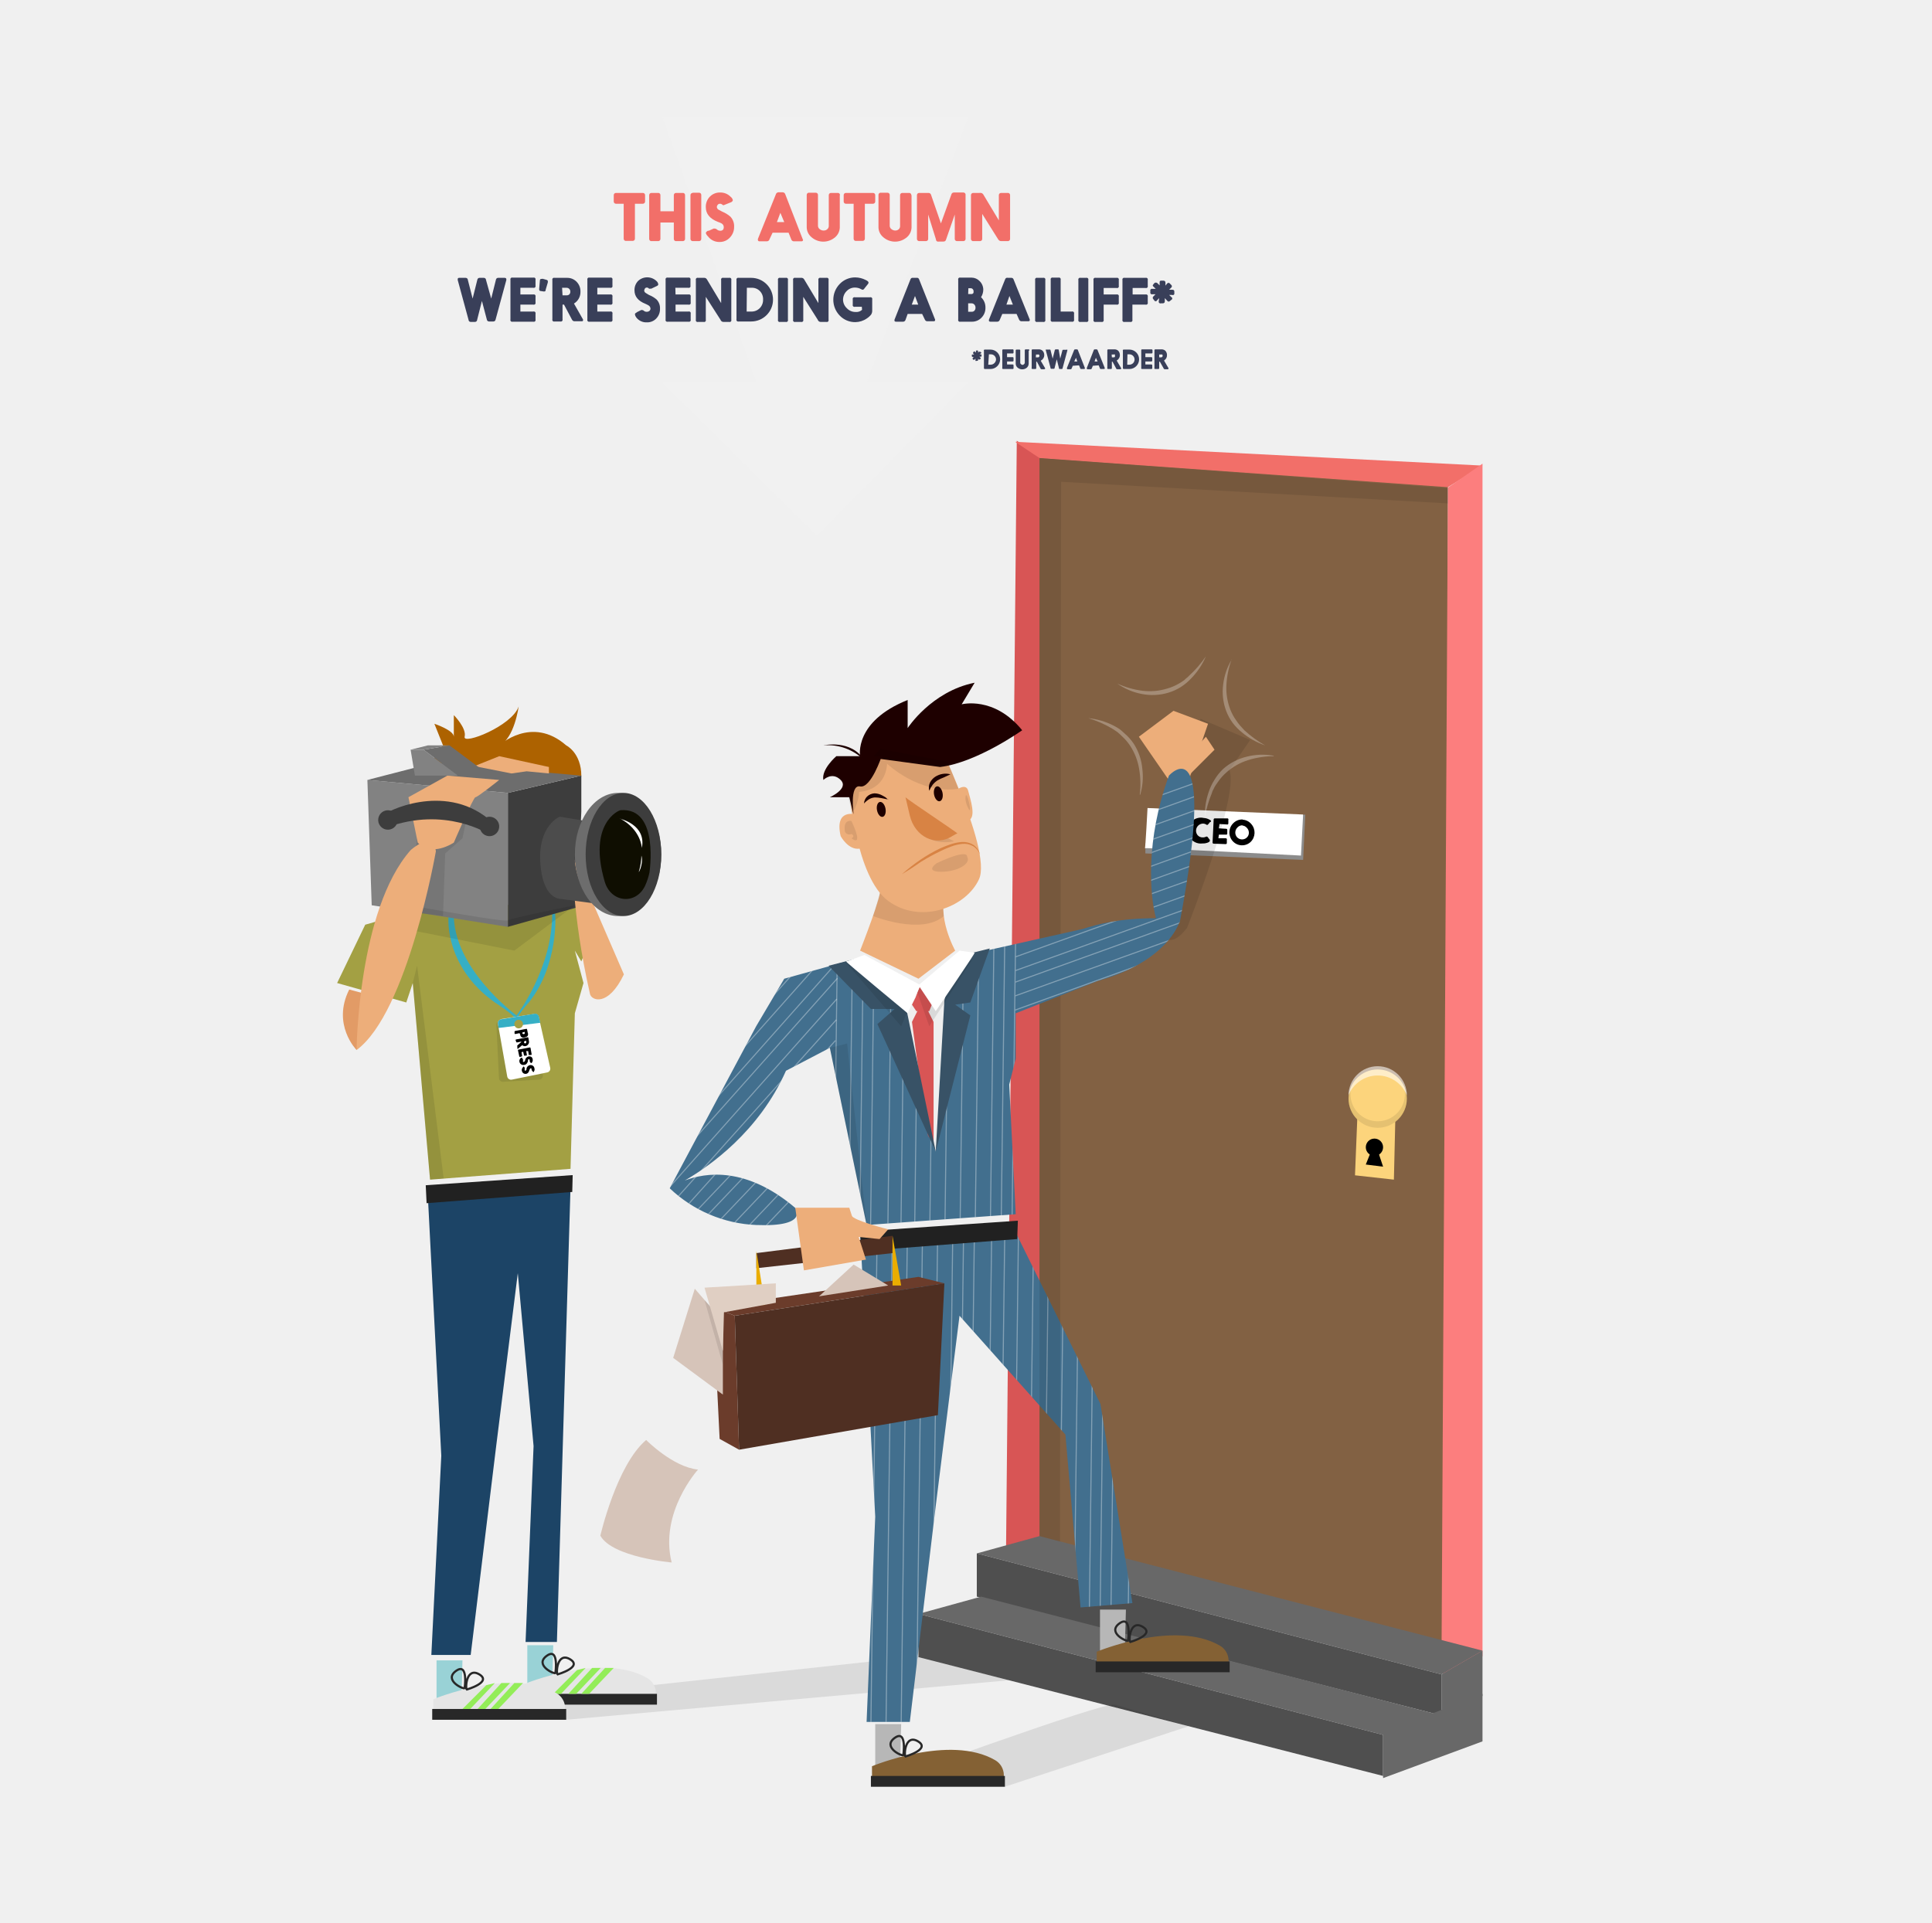
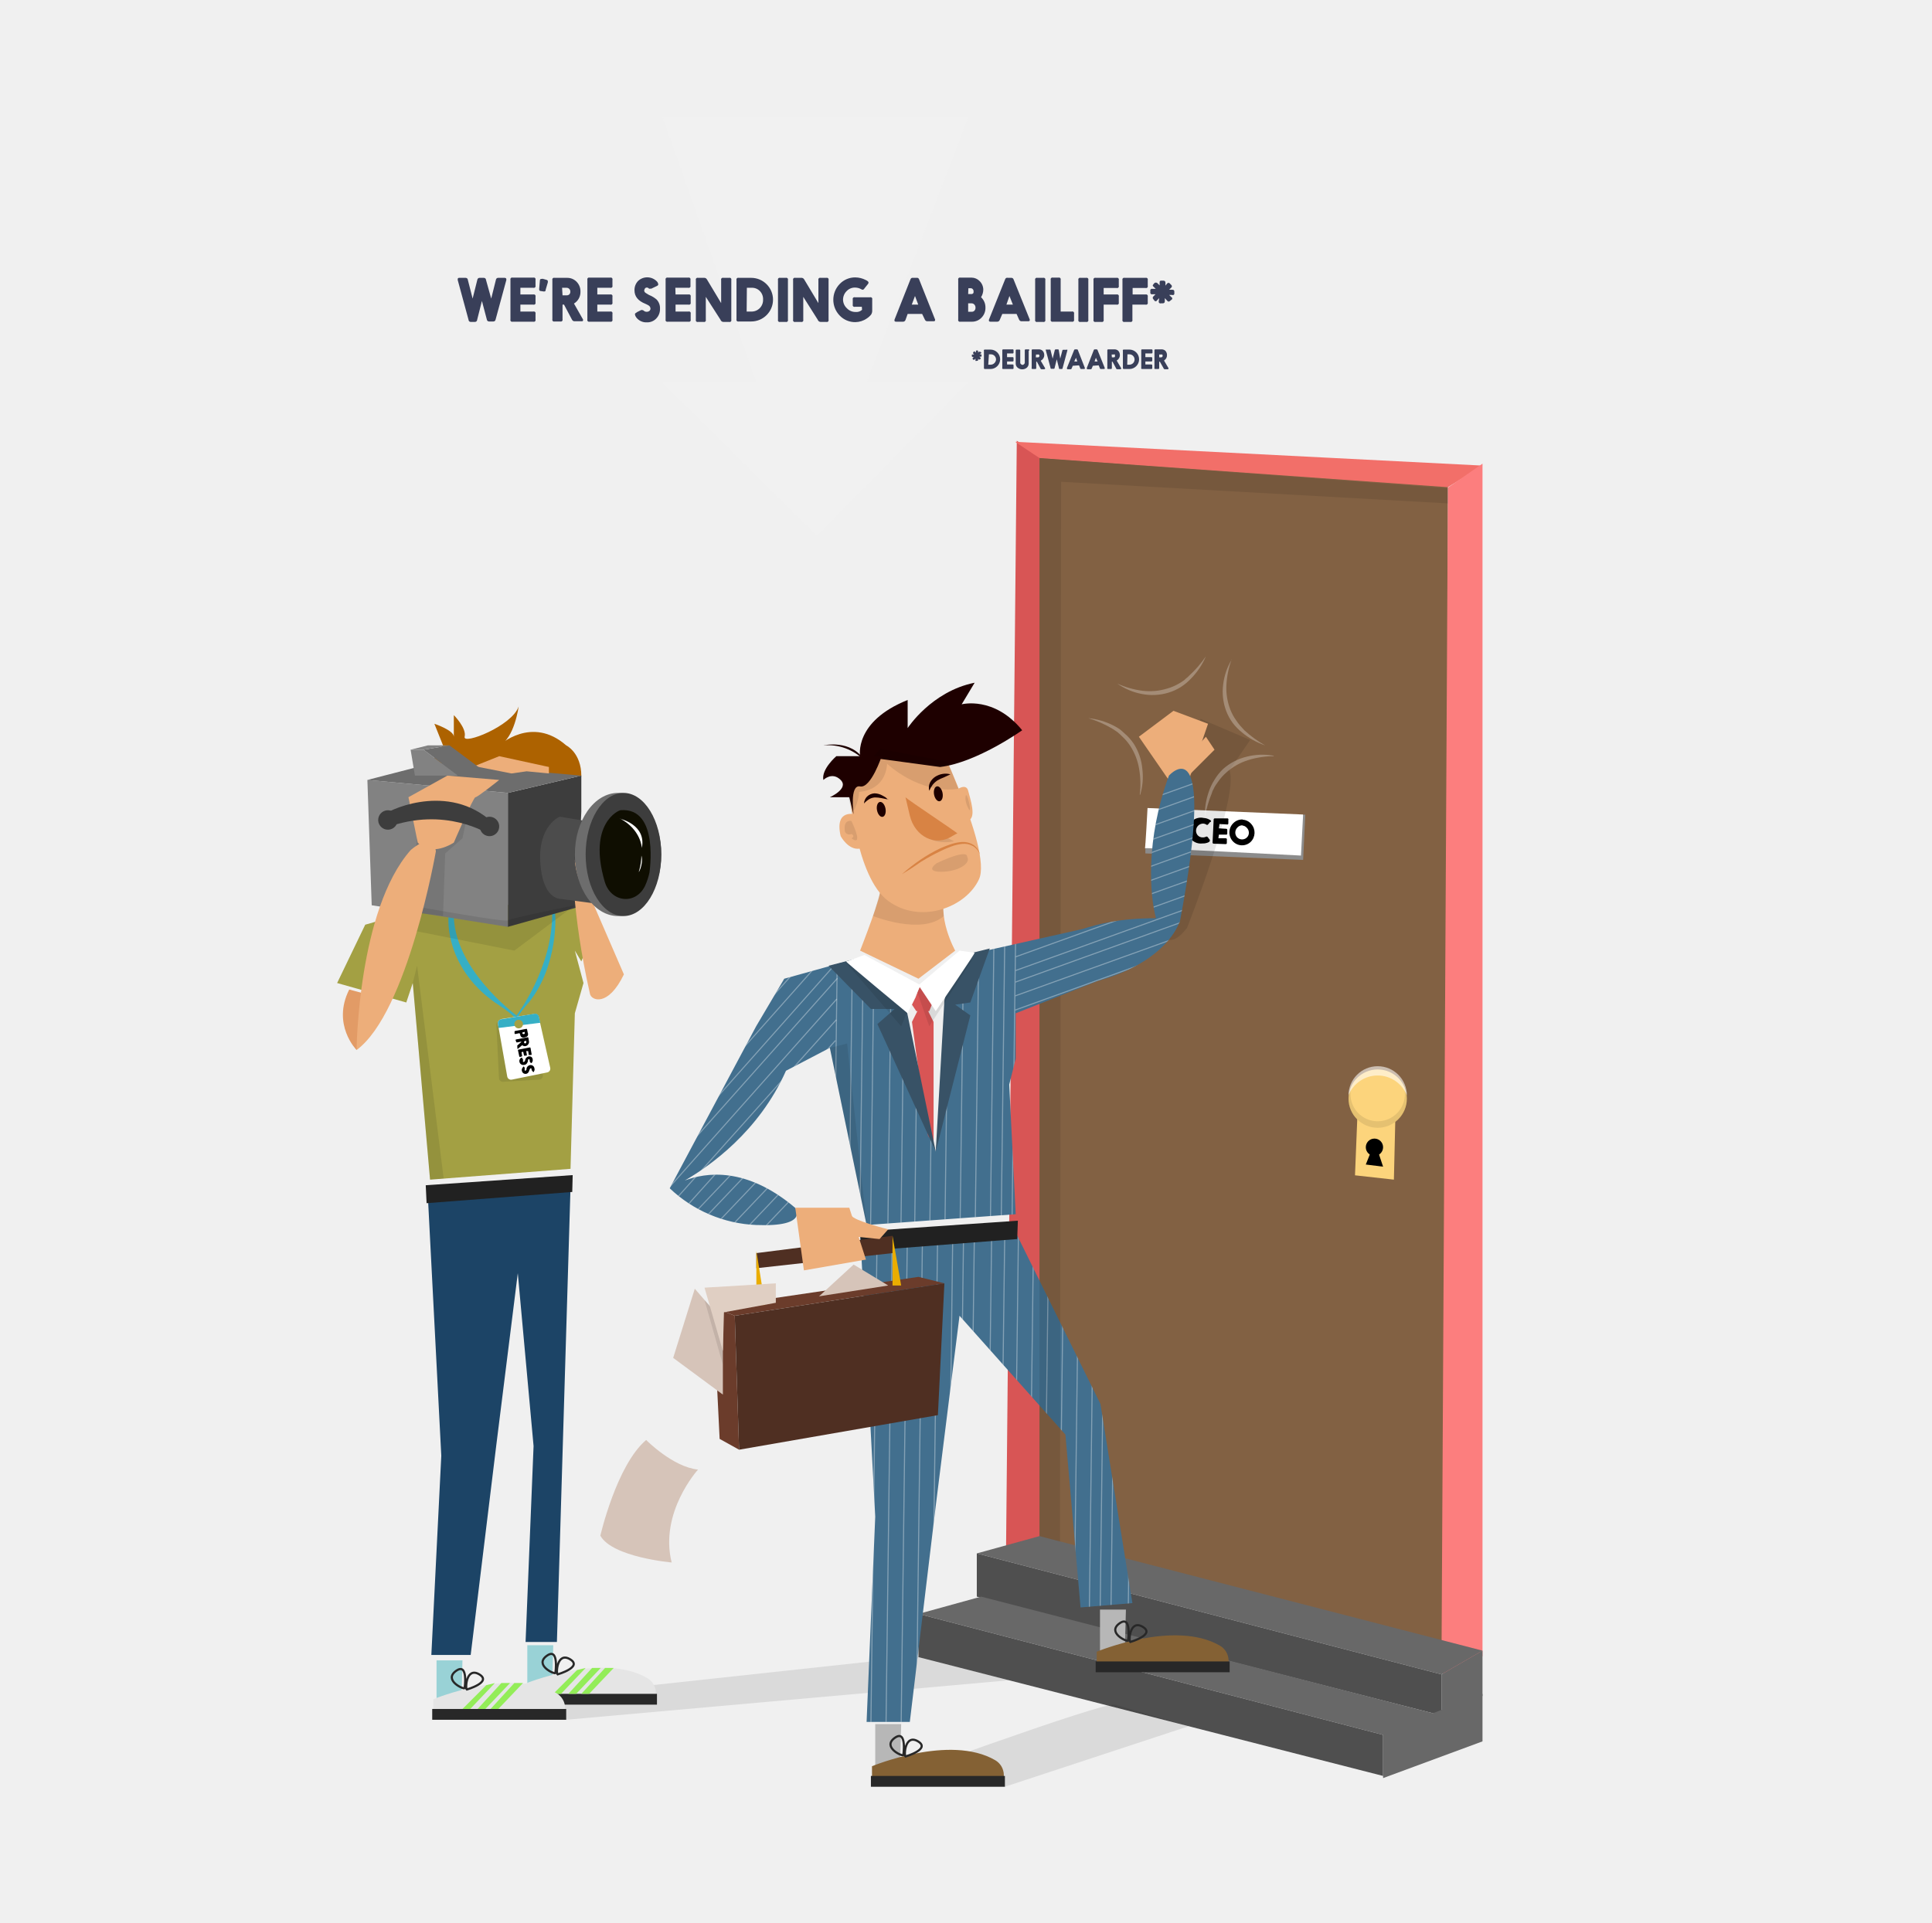
<svg xmlns="http://www.w3.org/2000/svg" id="Layer_1" data-name="Layer 1" viewBox="0 0 894 890">
  <defs>
    <style>.cls-1{fill:#426f8e;}.cls-14,.cls-2{fill:none;}.cls-2{clip-rule:evenodd;}.cls-3{fill:#edae7a;}.cls-28,.cls-4{fill:#000102;}.cls-4{opacity:0.09;}.cls-5{fill:#d85555;}.cls-6{fill:#826143;}.cls-7{fill:#f26f69;}.cls-8{fill:#fc7e7e;}.cls-9{fill:#686868;}.cls-10{fill:#4f4f4f;}.cls-11{fill:#99d2d6;}.cls-12{fill:#e5e5e5;}.cls-13{fill:#282828;}.cls-14{stroke:#282828;}.cls-14,.cls-22{stroke-miterlimit:10;}.cls-15{fill:#93ed58;}.cls-16{fill:#1e0000;}.cls-17{fill:#b7b7b7;}.cls-18{fill:#846134;}.cls-19{fill:#d88344;}.cls-20{clip-path:url(#clip-path);}.cls-21{opacity:0.35;}.cls-22{fill:#3b5972;stroke:#fff;stroke-width:0.5px;}.cls-23{fill:#212121;}.cls-24{opacity:0.27;}.cls-25,.cls-47{fill:#fff;}.cls-26{fill:#8c8c8c;}.cls-27{fill:#4f2f22;}.cls-28{opacity:0.1;}.cls-29{clip-path:url(#clip-path-2);}.cls-30{fill:#6b3c2b;}.cls-31{fill:#ad6200;}.cls-32{fill:#a3a043;}.cls-33{fill:#36afc5;}.cls-34{fill:#eaad00;}.cls-35{fill:#3d3d3d;}.cls-36{fill:#828282;}.cls-37{fill:#efefef;}.cls-38{fill:#385266;}.cls-39{fill:#6d6d6d;}.cls-40{fill:#4c4c4c;}.cls-41{fill:#e29b66;}.cls-42{fill:#d6c4b9;}.cls-43{fill:#e0cfc3;}.cls-44{fill:#1c4466;}.cls-45{fill:#0f0e01;}.cls-46{fill:#fcd47c;}.cls-47{opacity:0.58;}.cls-48{clip-path:url(#clip-path-3);}.cls-49{fill:#f1f1f1;}.cls-50{fill:#393f59;}</style>
    <clipPath id="clip-path">
      <path class="cls-1" d="M398 570l7 132-4 95h20l12-100 11-88 49 55 7 80 24-2-14.8-92.2-41-83L398 570z" />
    </clipPath>
    <clipPath id="clip-path-2">
      <path class="cls-1" d="M546 427h-.3c-1.5 4-9 19-37.7 27l-38 15v21l-3 12 3 60-69 5-17-82-20.3 10.6c-12.5 28.2-35.4 44.2-46.8 50.8 9.5-3.7 28.3-6.6 51 12.6 0 0 7 9-18 8a61.8 61.8 0 0 1-40-17l40-75 13-22 36-10 26 13 18-13 58-13c7-2.2 16.8-5 34-5-2.8-10.5-5-36 6-66 0 0 22.7-25.5 5 68z" />
    </clipPath>
    <clipPath id="clip-path-3">
      <path class="cls-2" d="M306.4 54h141.8L401 177H448L378 248 306.4 177H350L306.5 54z" />
    </clipPath>
  </defs>
  <path class="cls-3" d="M438 412c-5 12 4 28 4 28l-17 13-27-13s11-28 9-28" />
  <path class="cls-4" d="M262 796l213-19-44-11-231 25 62 5z" />
  <path class="cls-5" d="M481.5 715.8V211.3l-11-7.3-5 516.4 16-4.6z" />
  <path class="cls-6" d="M481 211.8l189 13.4v537l-189-44V211.8z" />
  <path class="cls-7" d="M470 204.5l216 11-16 10L481 212l-11-7.3z" />
  <path class="cls-8" d="M686 214.6v552s-19 10.2-19 7.5l3-548.4z" />
  <path class="cls-9" d="M481 711l-29 8 215 56 19-11-205-53z" />
  <path class="cls-10" d="M452 739v-20l215 56v19l-215-55z" />
  <path class="cls-9" d="M454 739l-29 8 215 56 27-9-213-55z" />
  <path class="cls-10" d="M425 767v-20l215 56v19l-215-55z" />
  <path class="cls-9" d="M667 794l19-9v-21l-19 11v19z" />
  <path class="cls-9" d="M640 823l46-17v-22l-46 18v21z" />
  <path class="cls-4" d="M407.2 413.3L404 424s22.5 9 32.7 0l-.7-10z" />
  <path class="cls-3" d="M393 366s3 40 18 51 36 3 42-10c3.3-7-2.7-25.7-9-41-5-12.6-10-23-10-23s-36-7-41 23z" />
  <path class="cls-11" d="M244 782v-20.5h12l-.5 19.3L244 782z" />
  <path class="cls-12" d="M242.5 779.5s36-15 57-2.8a8 8 0 0 1 4 6.8v3l-61-2z" />
  <path class="cls-13" d="M242 784h62v5h-62z" />
  <path class="cls-14" d="M257 774.4c-.8.5-9.8-3.8-4-8s4 8 4 8zM258 775c-.8-.6-.2-10.6 5.8-7s-5.8 7-5.8 7z" />
  <path class="cls-15" d="M267 773l-11 11h3.6l11.4-12-4 1zM274 772l-11 12h3.6l11.4-12h-4zM280 772l-11 12h3.6l11.4-12h-4z" />
  <path class="cls-16" d="M398 350s-3-16 22-26v13s11-17 31-21l-6 10s15-4 28 12c0 0-21 15-38 17z" />
  <path class="cls-4" d="M394.3 376.7s3.2-5.2 3.2-10.2c0 0 12 0 13-13 0 0 14.7 14.2 33 11.6l-5-12.5-31-6-13 13.3-2 8.7z" />
  <path class="cls-16" d="M398 350h-11s-7 6-6 11c0 0 4-4 8 0s-5 8-5 8h9l2 8s-2-14 3-13 10-14 10-14" />
  <path class="cls-3" d="M396 377s-10-3-7 10c0 0 3.5 6.6 8.8 5.8S396 377 396 377zM442 366s5-4 6 0 4 12.5 0 13.8-6-13.8-6-13.8z" />
  <path class="cls-4" d="M441.5 389.4s-13.7 3.3-17-8.5z" />
  <path class="cls-17" d="M509 765.6V745h12l-.5 19.3-11.5 1.3z" />
  <path class="cls-18" d="M507.5 764.5s36-15 57-2.8a8 8 0 0 1 4 6.8v3l-61-2z" />
  <path class="cls-13" d="M507 769h62v5h-62z" />
  <path class="cls-14" d="M522 759.4c-.8.5-9.8-3.8-4-8s4 8 4 8zM523 760c-.8-.6-.2-10.6 5.8-7s-5.8 7-5.8 7z" />
  <path class="cls-4" d="M516 789c-4-2-113 38-113 38h62l85-28z" />
  <path class="cls-17" d="M405 818.6V798h12l-.5 19.3-11.5 1.3z" />
  <path class="cls-18" d="M403.5 817.5s36-15 57-2.8a8 8 0 0 1 4 6.8v3l-61-2z" />
  <path class="cls-13" d="M403 822h62v5h-62z" />
  <path class="cls-14" d="M418 812.4c-.8.5-9.8-3.8-4-8s4 8 4 8zM419 813c-.8-.6-.2-10.6 5.8-7s-5.8 7-5.8 7z" />
  <ellipse class="cls-16" cx="407.8" cy="374.6" rx="2" ry="3.5" transform="rotate(-10.55 407.965 374.707)" />
  <ellipse class="cls-16" cx="434.2" cy="367.4" rx="2" ry="3.5" transform="rotate(-10.55 434.25 367.467)" />
  <path class="cls-19" d="M419 369c1 1.2 25 17 24 16.8-.3 0-1 .4-2.4 1.2-7.6 5-17.2.4-19.6-9.5z" />
  <path class="cls-11" d="M202 789v-20.5h12l-.5 19.3L202 789z" />
  <path class="cls-12" d="M200.5 786.5s36-15 57-2.8a8 8 0 0 1 4 6.8v3l-61-2z" />
  <path class="cls-13" d="M200 791h62v5h-62z" />
  <path class="cls-14" d="M215 781.4c-.8.5-9.8-3.8-4-8s4 8 4 8zM216 782c-.8-.6-.2-10.6 5.8-7s-5.8 7-5.8 7z" />
  <path class="cls-1" d="M398 570l7 132-4 95h20l12-100 11-88 49 55 7 80 24-2-14.8-92.2-41-83L398 570z" />
  <g class="cls-20">
    <g class="cls-21">
      <path class="cls-22" d="M465 565.2L462 802M459 561l-3 236.8M451 561l-3 236.8M446 561l-3 236.8M441 561l-3 236.8M434 561l-3 236.8M427 561l-3 236.8M420 561l-3 236.8M413 561l-3 236.8M406 561l-3 236.8" />
    </g>
    <g class="cls-21">
      <path class="cls-22" d="M531 517.2L528 756M525 513l-3 238.8M517 513l-3 238.8M512 513l-3 238.8M507 513l-3 238.8M500 513l-3 238.8M493 513l-3 238.8M486 513l-3 238.8M479 513l-3 238.8M472 513l-3 238.8" />
    </g>
  </g>
  <path class="cls-23" d="M398 570l73-5-.3 8.5-72.2 5.6-.5-9z" />
  <path class="cls-24 cls-25" d="M527.4 367.8a41.3 41.3 0 0 0-.3-12 28 28 0 0 0-4.2-10.7 23 23 0 0 0-3.7-4.3 29 29 0 0 0-2.2-2l-2.4-1.6a50.6 50.6 0 0 0-11-4.8 33.2 33.2 0 0 1 11.8 3.5 27 27 0 0 1 2.7 1.6 31 31 0 0 1 2.3 2 23.8 23.8 0 0 1 4.2 4.7 25.8 25.8 0 0 1 4 11.7 29.2 29.2 0 0 1-1 12z" />
  <path class="cls-4" d="M481 212l189 14v7l-179-10-.5 490.5-9.5-2.5V212z" />
  <path class="cls-26" d="M604 377l-1 21-73-3v-4.7l74-13.3z" />
  <path class="cls-25" d="M531 374l72 3-1 19s-72.4-3.8-72.2-3.4S531 374 531 374z" />
  <path d="M560 380.4l-1 1.2a.6.6 0 0 1-.3.2.5.5 0 0 1-.3 0 3 3 0 0 0-1.6-.6 3.3 3.3 0 0 0-2.6 5.4 3 3 0 0 0 2.3 1 3.2 3.2 0 0 0 1.7-.4.6.6 0 0 1 .2 0 .6.6 0 0 1 .4.2l1 1.3a.6.6 0 0 1 0 .4.6.6 0 0 1-.2.5 4.3 4.3 0 0 1-1 .5 6 6 0 0 1-2.2.3 6 6 0 1 1 .6-11.8 5.8 5.8 0 0 1 2.7.8c.5.2.7.5.7.7a.6.6 0 0 1-.3.4zM564 383.4l3.4.2a.5.5 0 0 1 .5.5v1.7a.5.5 0 0 1-.7.5H564l-.2 1.7h3.4a.5.5 0 0 1 .5.7v1.5a.5.5 0 0 1-.6.5l-5.5-.2a.5.5 0 0 1-.5-.6l.5-10.6a.5.5 0 0 1 .6-.5h5.6a.5.5 0 0 1 .6.7v1.6a.5.5 0 0 1-.7.5l-3.4-.2zM575 379.4a5.6 5.6 0 0 1 4 2 6 6 0 0 1-.3 8.3 5.8 5.8 0 0 1-8.3-.4 6 6 0 0 1 .4-8.4 5.7 5.7 0 0 1 4.3-1.6zm0 2.6a3 3 0 0 0-2.4 1 3.3 3.3 0 0 0-.2 4.5 3.2 3.2 0 0 0 4.5.2 3 3 0 0 0 1-2.2 3.2 3.2 0 0 0-1-2.4 3 3 0 0 0-2-1z" />
  <path class="cls-27" d="M350 580l63-8v8l-63 7v-7z" />
  <path class="cls-28" d="M549.2 429.7s24.4-61.6 19.7-73.2l9.6-14-23-9.8-17 100.8s3.5 5.4 10.6-3.8z" />
  <path class="cls-16" d="M411 370a13.2 13.2 0 0 1-1.7-.3l-1.5-.3a14.5 14.5 0 0 0-3-.3 6 6 0 0 0-2.6.8 11.2 11.2 0 0 0-2.4 2 5 5 0 0 1 1.4-3.2 5.4 5.4 0 0 1 3.5-1.5 7.7 7.7 0 0 1 3.6 1 15.3 15.3 0 0 1 1.4.8 11.4 11.4 0 0 1 1.3 1.2zM439.8 358.4l-3 1.4a20.5 20.5 0 0 0-3 1.4 10.3 10.3 0 0 0-2.2 2 12.7 12.7 0 0 0-1.6 2.8 5.4 5.4 0 0 1 .3-3.7 7 7 0 0 1 2.5-2.8 9 9 0 0 1 3.4-1.3 8 8 0 0 1 3.6.2z" />
  <path class="cls-3" d="M547 370l-20-29 16-12 16 6-12 35z" />
  <path class="cls-1" d="M546 427h-.3c-1.5 4-9 19-37.7 27l-38 15v21l-3 12 3 60-69 5-17-82-20.3 10.6c-12.5 28.2-35.4 44.2-46.8 50.8 9.5-3.7 28.3-6.6 51 12.6 0 0 7 9-18 8a61.8 61.8 0 0 1-40-17l40-75 13-22 36-10 26 13 18-13 58-13c7-2.2 16.8-5 34-5-2.8-10.5-5-36 6-66 0 0 22.7-25.5 5 68z" />
  <g class="cls-29">
    <g class="cls-21">
      <path class="cls-22" d="M419 402.2L416 639M413 398l-3 236.8M405 398l-3 236.8M400 398l-3 236.8M395 398l-3 236.8M388 398l-3 236.8" />
    </g>
    <g class="cls-21">
      <path class="cls-22" d="M471 350l-3 238.8M466 350l-3 238.8M461 350l-3 238.8M454 350l-3 238.8M447 350l-3 238.8M440 350l-3 238.8M433 350l-3 238.8M426 350l-3 238.8M581.3 420.8L469.6 461M579 415.2l-109.5 39.5M583.5 426.4l-114 41.2M585.6 432l-103.3 37M587.8 437.5l-103.3 37M590 443l-103.4 37.2M568.5 388l-103.3 37.3M566.4 382.6l-103.4 37M570.7 393.7L467.4 431M573 399.3l-103.4 37M568.5 363l-103.3 37.3M566.4 357.6l-103.4 37M570.7 368.7L467.4 406M573 374.3l-103.4 37M575 405l-105.4 38M577.3 410.5l-107.6 38.8M387.2 462.4l-88 99M387.5 452.8l-91.6 103M387 472L302 567M386.6 481.6L314 562.4M351 530.3l-39 41M357 531.3l-39 41M364 532.3l-39 41M370 534.3l-39 41M376 536.3l-39 41M383 537.3l-39 41M351.6 450.3L278.2 532M356 454L283 536M367.8 449.7l-80.5 90M381 443.4l-90.6 102M385 448l-91.4 103" />
    </g>
  </g>
  <path class="cls-3" d="M368 559h25l7.7 24-28.7 5-4-29z" />
  <path class="cls-30" d="M340 609l97-15-12-3-95 14 10 4z" />
  <path class="cls-30" d="M330 605l3 61 9 5-2-62-10-4z" />
  <path class="cls-31" d="M205 345l-4-10s9 3 9 6v-10s6 6 5 10 22-5 25-14c0 0-2 15-9 18 0 0 15-14 31 0 0 0 7 3.4 7 14.2 0 0-88 8.8-64-14.2z" />
  <path class="cls-27" d="M342 671l92-16 3-61-97 15 2 62z" />
  <path class="cls-32" d="M195 420.6l-26 7.4-13 27 32 9 3-9 8 91 65-5 2-72 4-14-4-15 3 5 8-19.7-6-8-76 3.3z" />
  <path class="cls-33" d="M256.7 422c.6 1 1.7 25-12 42 0 0-4.6 5-5.7 8v-2s17-22 16.5-48z" />
  <path class="cls-34" d="M413 595v-23l4 23h-4zM350 604v-25l4 25h-4z" />
  <path class="cls-35" d="M269 375.6V359l-34 8v62l32-9 2-44.4z" />
  <path class="cls-33" d="M208 422c-1 1-3 25 21 42 0 0 8 5 10 8v-2s-30-22-29-48z" />
  <path class="cls-36" d="M170 361l65 6v62l-63-10-2-58z" />
  <path class="cls-37" d="M390.5 445l9.5-2 24 13 18-13 13-3-13 17-9 76-18-54v-12l-24.5-22z" />
  <path class="cls-5" d="M423.8 461.4L422 465l2 3h6l2-5-6-7.7-2.2 6z" />
  <path class="cls-5" d="M429.5 525.8c-.5.2-7.5-52.8-7.5-52.8l3-6h4l3 6v56z" />
  <path class="cls-38" d="M399 443l-15.6 4 19.6 20h11l-8 7 27 59-14-68-20-22zM433 533l4-70 5-20 16-4-9 25-7 1 7 5-16 63z" />
  <path class="cls-39" d="M269 359l-68-6-31 8 65 6 34-8z" />
  <path class="cls-4" d="M394 380s-4-1-3 5a2.2 2.2 0 0 0 3 1s2 1 0 2c0 0 6 5 0-8zM391 445l26 30 8-19-34-11z" />
  <path class="cls-4" d="M424 458l6 17 20-31-26 14z" />
  <path class="cls-3" d="M273 460c.5 3 8.3 6.4 15.7-9L265 396.3s-.7 25.6 8 63.7z" />
  <path class="cls-40" d="M271 380l-12-2s-10 4-9 21 9 17 9 17l15 2s-16-19-3-38z" />
  <path class="cls-25" d="M426 456l-6 13s-29-24-28.5-24 8.5-3 8.5-3z" />
  <path class="cls-25" d="M425 456l8 12s18.4-27 18-27l-7-1z" />
  <path class="cls-4" d="M172.4 427l22.6-7s39 7 40 6 31-7 31-7l-28 21z" />
  <ellipse class="cls-39" cx="286" cy="395.5" rx="20" ry="28.5" />
  <ellipse class="cls-35" cx="288.5" cy="395.5" rx="17.5" ry="28.5" />
  <path class="cls-41" d="M180 463l-15 23s-11.6-11.7-3.4-28z" />
  <path class="cls-4" d="M195 422.8l10 1.2 1-29 8-7 4-19-23 2-6 51.2 6 .6z" />
  <path class="cls-3" d="M165 486s.6-64.8 25-92.5c0 0 10.3-9.4 11.7.5 0 0-13 74.6-36.7 92z" />
  <path class="cls-3" d="M193.3 390l-4.3-21 18-10 24 2s-10 8-11 8-10 21-10 21-10.3 7-16.7 0zM219.5 354.6L231 350l23 5v3l-10.3-1-7 1-17.2-3.4z" />
  <path class="cls-4" d="M384 485l8-2 9 84-17-82z" />
  <path class="cls-24 cls-25" d="M517 316.4a40.8 40.8 0 0 0 11.5 3.3 27.6 27.6 0 0 0 11.6-1 22.7 22.7 0 0 0 5.4-2.3 28 28 0 0 0 2.5-1.6c.6-.7 1.5-1.2 2.2-2a51.2 51.2 0 0 0 7.8-9 33.5 33.5 0 0 1-6.8 10.2 25.4 25.4 0 0 1-4.8 4 23.6 23.6 0 0 1-5.7 2.6 25.5 25.5 0 0 1-12.4.6 29 29 0 0 1-11.3-4.8zM570 305a40.8 40.8 0 0 0-2.5 12 27.6 27.6 0 0 0 1.8 11.4 22.8 22.8 0 0 0 2.7 5 28 28 0 0 0 1.8 2.4l2 2.2a51.2 51.2 0 0 0 9.6 7 33.5 33.5 0 0 1-10.7-6 25.4 25.4 0 0 1-4.3-4.4 23.6 23.6 0 0 1-3-5.5 25.5 25.5 0 0 1-1.4-12.3 29 29 0 0 1 4-11.6zM589.4 350a40.8 40.8 0 0 0-11.8 1.8 27.6 27.6 0 0 0-10.2 5.8 22.7 22.7 0 0 0-3.8 4.3 28 28 0 0 0-1.6 2.4c-.4 1-1 1.7-1.2 2.7a51.2 51.2 0 0 0-3.3 11.6 33.5 33.5 0 0 1 1.8-12 25.4 25.4 0 0 1 2.7-5.7 23.6 23.6 0 0 1 4-5 25.5 25.5 0 0 1 11-5.7 29 29 0 0 1 12.4-.4z" />
  <path class="cls-42" d="M334.5 611.5v34l-23-17 10-32 13 15z" />
  <path class="cls-4" d="M326 601.7l8.5 30v-10L329 605l-3-3.3z" />
  <path class="cls-43" d="M334.5 625.3L326 596l33-2v9l-24 4.4-.5 18z" />
  <path class="cls-42" d="M379 600l32-5-16-9.7-16 14.7zM299 666.5s12.3 12.5 24 13.7c0 0-18 19.8-12.2 43 0 0-27.4-2.4-33-12.4 0 0 7.5-32.7 21.2-44.3z" />
  <path class="cls-3" d="M394 562.6c1 2.4 17 6.4 17 6.4l-4 4.5-15-1.5z" />
  <path class="cls-44" d="M198 554l6.2 119.8-4.6 92.2h18.2l11.8-96.7 10-80 7.3 80-3.7 90.7h14.5l6.3-210.5-66 4.5z" />
  <path class="cls-23" d="M197 548.6l68-4.7-.2 7.8-67.4 5.2-.4-8.4z" />
  <path class="cls-45" d="M287.2 375c-1 0-15.2 6.3-7.4 33 2.8 9.8 14.4 11 18.7 2a30.3 30.3 0 0 0 2-6s4.8-30.4-13.3-29z" />
  <path class="cls-25" d="M287 379s12.2 2.7 10 13.5c0 0-.3-8.4-10-13.6zM296.8 396a27.4 27.4 0 0 1-1 6.8c-1 2.7 2.2-2.6 1-6.8z" />
  <path class="cls-19" d="M417.5 404.5a81.7 81.7 0 0 1 8.3-6.5 68.2 68.2 0 0 1 9.2-5.3c3.2-1.4 6.6-2.8 10.3-3a9 9 0 0 1 5.2 1.4 7.7 7.7 0 0 1 3 4.5 7.8 7.8 0 0 0-3.3-4 8.4 8.4 0 0 0-5-1 20.7 20.7 0 0 0-5 1.2 42.6 42.6 0 0 0-4.7 2 94.7 94.7 0 0 0-9.2 5l-4.4 3-4.5 2.8z" />
  <path class="cls-4" d="M447.5 396.5s1-4-14 3c0 0-6 4 2 4s14-4 12-7zM447 368s-1 2 1 6 0-6-1-6z" />
  <path class="cls-16" d="M381 345s13-3 19 7a23.7 23.7 0 0 0-19-7z" />
  <path class="cls-46" d="M646 503.6l-1 42.4-18-2 1.6-39.6z" />
  <circle class="cls-46" cx="637.5" cy="508.5" r="13.5" />
  <path class="cls-4" d="M651 508.5a13.5 13.5 0 0 1-27 0 13.2 13.2 0 0 1 1-5 11.5 11.5 0 0 0 0 1.3 12.6 12.6 0 1 0 25 0 11.5 11.5 0 0 0 0-1.4 13.2 13.2 0 0 1 1 5z" />
  <path class="cls-47" d="M651 507a14.5 14.5 0 0 0-27 0 13.5 13.5 0 0 1 27 0z" />
  <path class="cls-3" d="M551 358l11-11-4-6-8 9 1 8z" />
  <path d="M632 539l8 1-2-6h-4l-2 5z" />
  <circle cx="636" cy="531" r="4" />
  <path class="cls-36" d="M192 359l-2-12h6l16 12h-20z" />
  <path class="cls-39" d="M212 359l10.7-3-14.7-11-12 2 16 12z" />
  <path class="cls-36" d="M208 345h-10l-8 2h6l12-2z" />
  <path class="cls-35" d="M178 377c0-1 27-15 48 2v7s-20-13-47-3z" />
  <circle class="cls-35" cx="179.5" cy="379.5" r="4.5" transform="rotate(-82.48 179.516 379.516)" />
  <path class="cls-4" d="M231.6 472.5l15.6-.5a1.8 1.8 0 0 1 2 1.7l2 24a1.8 1.8 0 0 1-1.6 2l-16.7 1a1.8 1.8 0 0 1-2-1.6l-1.2-24.6a1.8 1.8 0 0 1 1.8-2z" />
  <circle class="cls-35" cx="226.5" cy="382.5" r="4.5" transform="rotate(-82.48 226.517 382.512)" />
  <path class="cls-15" d="M225 780l-11 11h3.6l11.4-12-4 1zM232 779l-11 12h3.6l11.4-12h-4zM238 779l-11 12h3.6l11.4-12h-4z" />
  <path class="cls-4" d="M191 455l2-8 12.3 98.5-6.3.5-8-91z" />
  <path class="cls-25" d="M231.8 471.7l15.5-2.4a1.8 1.8 0 0 1 2 1.4l5.3 23.5a1.8 1.8 0 0 1-1.5 2.2l-16.2 3.3a1.8 1.8 0 0 1-2.2-1.5l-4.3-24.4a1.8 1.8 0 0 1 1.5-2z" />
  <path d="M240.4 478.2l-2 .4a.3.3 0 0 1-.3-.3v-.7a.3.3 0 0 1 .2-.4l5.3-1a.3.3 0 0 1 .3.3l.3 1.5a1.7 1.7 0 0 1 0 1.4 1.8 1.8 0 0 1-1.3.7 2 2 0 0 1-1.5 0 1.7 1.7 0 0 1-.7-1.3zm1.3-.3v.4a.4.4 0 0 0 .4.3.6.6 0 0 0 .4 0 .5.5 0 0 0 .3-.2.4.4 0 0 0 0-.3v-.5zM241.7 483.7l-2 1.7h-.3v-1a.4.4 0 0 1 0-.5l1.8-1.6v-.2l-2 .4a.3.3 0 0 1-.3-.2l-.3-.8a.3.3 0 0 1 .3-.4l5.3-1a.3.3 0 0 1 .3.3l.3 1.7a1.8 1.8 0 0 1-.4 1.3 2 2 0 0 1-1.2.8 1.8 1.8 0 0 1-1.7-.6zm.8-1.7v.5a.5.5 0 0 0 .3.4.5.5 0 0 0 .4 0 .5.5 0 0 0 .3-.3.5.5 0 0 0 0-.4v-.5zM243.5 486.5l.3 1.8a.3.3 0 0 1-.2.3h-.8a.3.3 0 0 1-.3 0l-.4-1.8-.8.2.3 1.7a.3.3 0 0 1-.2.3l-.8.2a.3.3 0 0 1-.3-.2l-.6-2.8a.3.3 0 0 1 .3-.4l5.2-1a.3.3 0 0 1 .3.3l.5 2.8a.3.3 0 0 1-.2.4h-.8a.3.3 0 0 1-.3 0l-.3-1.8zM241.7 489.8l.3.6a.4.4 0 0 1 0 .4.6.6 0 0 0 0 .4.5.5 0 0 0 0 .3.4.4 0 0 0 .4 0 .5.5 0 0 0 .4-.3 3 3 0 0 0 .2-.4 2 2 0 0 1 1.5-1.8 1.8 1.8 0 0 1 1.4.2 1.7 1.7 0 0 1 .6 1.2 1.7 1.7 0 0 1-.3 1.3c0 .2-.3.3-.3.3a.3.3 0 0 1-.3 0l-.5-.8a.3.3 0 0 1 0-.3.4.4 0 0 0 0-.4.3.3 0 0 0-.2-.2.4.4 0 0 0-.3 0 .4.4 0 0 0-.3.2 4.3 4.3 0 0 0 0 .5v.2a3.6 3.6 0 0 1-.5 1 1.7 1.7 0 0 1-1.3.7 1.8 1.8 0 0 1-1.4-.3 1.7 1.7 0 0 1-.7-1 1.7 1.7 0 0 1 .4-1.7.8.8 0 0 1 .4-.3.3.3 0 0 1 .3 0zM242.4 493.7l.4.5a.4.4 0 0 1 0 .2.4.4 0 0 1 0 .2.6.6 0 0 0 0 .5.5.5 0 0 0 0 .4.4.4 0 0 0 .4 0 .5.5 0 0 0 .4-.3 3 3 0 0 0 0-.4 2 2 0 0 1 1.6-1.8 1.8 1.8 0 0 1 1.4.3 1.7 1.7 0 0 1 .7 1.2 1.7 1.7 0 0 1-.2 1.4c0 .2-.2.3-.3.3a.3.3 0 0 1-.3-.3l-.5-.6a.3.3 0 0 1 0-.3.3.3 0 0 0 0-.2.3.3 0 0 0-.3-.3.4.4 0 0 0-.2 0 .4.4 0 0 0-.3.3 4.3 4.3 0 0 0-.2.4 3.5 3.5 0 0 1-.4 1 1.7 1.7 0 0 1-1 .8 1.8 1.8 0 0 1-1.5-.3 1.7 1.7 0 0 1-.6-1 1.7 1.7 0 0 1 .4-1.6.8.8 0 0 1 .3-.4.3.3 0 0 1 .4 0z" />
  <path class="cls-33" d="M250 473.4l-19.3 2.4-.3-2a1.8 1.8 0 0 1 1.4-2l15.6-2.6a1.8 1.8 0 0 1 2 1.5z" />
  <circle class="cls-32" cx="240" cy="474" r="2" />
  <path class="cls-48 cls-49" d="M301.4 49h151.8v204H301.4z" />
  <path class="cls-50" d="M227.3 138.2l2.2-8.8a1 1 0 0 1 1-.8h3q.8 0 .8.7a1.5 1.5 0 0 1 0 .3l-5 18.4a1 1 0 0 1-1 .8h-2a1 1 0 0 1-1-.8l-2.3-8.7-2.2 8.7a1 1 0 0 1-1 1h-2a1 1 0 0 1-1-1l-5-18.4a1.7 1.7 0 0 1 0-.4q0-.6.7-.6h3a1 1 0 0 1 1 1l2.2 8.6 2.2-8.8a1 1 0 0 1 1-.8h2a1 1 0 0 1 1 1zM240.8 136.3h6a.8.8 0 0 1 1 1v2.7a.8.8 0 0 1-1 1h-6v3.2h6a.8.8 0 0 1 1 1v2.7a.8.8 0 0 1-1 1h-9.6a.8.8 0 0 1-1-1v-18.4a.8.8 0 0 1 1-1h9.6a.8.8 0 0 1 1 1v2.7a.8.8 0 0 1-1 1h-6zM251 129l1.8.5q.8.2.7.8a1.6 1.6 0 0 1 0 .4l-1 3.4q0 .8-.6.8h-.4l-1.3-.2q-.7 0-.7-.8a1.6 1.6 0 0 1 0-.2l.3-3.6q0-1 .6-1a2 2 0 0 1 .4 0zM265.6 140.5l4.2 7.4a1 1 0 0 1 0 .3q0 .5-.5.5H266a1.3 1.3 0 0 1-1.3-.7l-3.7-7h-.7v6.8a.8.8 0 0 1-1 1h-2.7a.8.8 0 0 1-1-1v-18.2a.8.8 0 0 1 1-1h5.7a6 6 0 0 1 4.5 1.8 6.3 6.3 0 0 1 1.8 4.6 6.2 6.2 0 0 1-3 5.5zm-5.3-3.8h2a1.7 1.7 0 0 0 1.2-.5 1.7 1.7 0 0 0 .4-1.3 1.6 1.6 0 0 0-.5-1.2 1.7 1.7 0 0 0-1.3-.5h-2zM276.4 136.3h6a.8.8 0 0 1 1 1v2.7a.8.8 0 0 1-1 1h-6v3.2h6a.8.8 0 0 1 1 1v2.7a.8.8 0 0 1-1 1h-9.6a.8.8 0 0 1-1-1v-18.4a.8.8 0 0 1 1-1h9.6a.8.8 0 0 1 1 1v2.7a.8.8 0 0 1-1 1h-6zM294.7 144.5l2-1a1.4 1.4 0 0 1 .5 0 1.3 1.3 0 0 1 .8.4 2 2 0 0 0 1.5.4 1.6 1.6 0 0 0 1-.4 1.4 1.4 0 0 0 .5-1 1.8 1.8 0 0 0-1-1.6 11 11 0 0 0-1.4-.7q-5-2-5-6.2a6 6 0 0 1 1.7-4.4 6.2 6.2 0 0 1 8.6.2 2.3 2.3 0 0 1 .7 1.4q0 .5-.7.8l-2.5 1.2a1.4 1.4 0 0 1-.5 0 1 1 0 0 1-.6 0 1.2 1.2 0 0 0-1-.5 1 1 0 0 0-1 .7 1.4 1.4 0 0 0-.2.8 1.4 1.4 0 0 0 .7 1 13.2 13.2 0 0 0 1.3.8l.4.2a12 12 0 0 1 3.3 2 5.7 5.7 0 0 1 1.6 4.3 6.2 6.2 0 0 1-1.8 4.6 5.7 5.7 0 0 1-4.2 1.7 5.8 5.8 0 0 1-5-2.3 3 3 0 0 1-.6-1.4q0-.5.7-.8zM312.6 136.3h6a.8.8 0 0 1 1 1v2.7a.8.8 0 0 1-1 1h-6v3.2h6a.8.8 0 0 1 1 1v2.7a.8.8 0 0 1-1 1H309a.8.8 0 0 1-1-1v-18.4a.8.8 0 0 1 1-1h9.5a.8.8 0 0 1 1 1v2.7a.8.8 0 0 1-1 1h-6zM326.6 137.4V148a.8.8 0 0 1-1 1H323a.8.8 0 0 1-1-1v-18.4a.8.8 0 0 1 1-1h2.7a1.4 1.4 0 0 1 1.4.7l6.6 11v-10.7a.8.8 0 0 1 1-1h2.7a.8.8 0 0 1 1 1V148a.8.8 0 0 1-1 1h-2.7a1.4 1.4 0 0 1-1.3-1zM340.8 148v-18.4a.8.8 0 0 1 1-1h5.8a10 10 0 0 1 0 20.2h-5.8a.8.8 0 0 1-1-1zm4.7-3.8h2a5.3 5.3 0 0 0 4-1.5 5.4 5.4 0 0 0 1.6-4 5.3 5.3 0 0 0-1.5-4 5 5 0 0 0-3.8-1.5h-2.2zM361 128.6h2.6a.8.8 0 0 1 1 1V148a.8.8 0 0 1-1 1H361a.8.8 0 0 1-1-1v-18.4a.8.8 0 0 1 1-1zM371.7 137.4V148a.8.8 0 0 1-1 1H368a.8.8 0 0 1-1-1v-18.4a.8.8 0 0 1 1-1h2.7a1.4 1.4 0 0 1 1.4.7l6.6 11v-10.7a.8.8 0 0 1 1-1h2.7a.8.8 0 0 1 1 1V148a.8.8 0 0 1-1 1h-2.7a1.4 1.4 0 0 1-1.3-1zM398.8 142h-3.2a.8.8 0 0 1-1-1v-2.4a.8.8 0 0 1 1-1h7a.8.8 0 0 1 1 1v5a3.3 3.3 0 0 1-.5 2 8.4 8.4 0 0 1-2 1.8 9.5 9.5 0 0 1-5.3 1.7 9.8 9.8 0 0 1-7.2-3 10.5 10.5 0 0 1 0-14.7 9.8 9.8 0 0 1 7.2-3 10.7 10.7 0 0 1 4.8 1.2q1.3.6 1.3 1.2a1 1 0 0 1-.3.7l-1.6 2a1 1 0 0 1-1 .6 1 1 0 0 1-.4-.2 6 6 0 0 0-3-.8 5.2 5.2 0 0 0-3.8 1.6 5.6 5.6 0 0 0-1.7 4 5.5 5.5 0 0 0 1.8 4 5.4 5.4 0 0 0 4 1.7 3.8 3.8 0 0 0 3-1zM420 145.3l-1 2.8a1.2 1.2 0 0 1-1.3.8h-3q-.8 0-.8-.5a1 1 0 0 1 0-.4l7.4-18.7a1 1 0 0 1 1.2-.7h1.6a1 1 0 0 1 1.2.7l7.4 18.6a1 1 0 0 1 0 .3q0 .5-.7.5h-3a1.2 1.2 0 0 1-1-.7l-1.3-2.7zm3.4-8.3l-1.5 4h3zM454 137.6a6.4 6.4 0 0 1 2 4.8 6.3 6.3 0 0 1-1.7 4.5 6 6 0 0 1-4.5 2h-5.4a.8.8 0 0 1-1-1v-18.4a.8.8 0 0 1 1-1h5.2a5.2 5.2 0 0 1 3.7 1.6 5.6 5.6 0 0 1 1.7 4 6.7 6.7 0 0 1-1 3.4zm-6-1.5h1.3a1.2 1.2 0 0 0 1-.3 1.3 1.3 0 0 0 .2-1 1.4 1.4 0 0 0-.4-1 1.3 1.3 0 0 0-1-.4h-1zm0 8.2h1.7a1.6 1.6 0 0 0 1.2-.5 2 2 0 0 0 .5-1.4 2 2 0 0 0-.6-1.5 1.7 1.7 0 0 0-1.3-.5H448zM463.8 145.3l-1.2 2.8a1.2 1.2 0 0 1-1.2.8h-3q-.8 0-.8-.5a1 1 0 0 1 0-.4l7.5-18.7a1 1 0 0 1 1.3-.7h1.6a1 1 0 0 1 1 .7l7.5 18.6a1 1 0 0 1 0 .3q0 .5-.7.5h-3a1.2 1.2 0 0 1-1.2-.7l-1.2-2.7zm3.3-8.3l-1.4 4h3zM480 128.6h2.7a.8.8 0 0 1 1 1V148a.8.8 0 0 1-1 1H480a.8.8 0 0 1-1-1v-18.4a.8.8 0 0 1 1-1zM490.8 144.2h5.2a.8.8 0 0 1 1 1v2.7a.8.8 0 0 1-1 1h-8.8a.8.8 0 0 1-1-1v-18.4a.8.8 0 0 1 1-1h2.6a.8.8 0 0 1 1 1zM500 128.6h2.6a.8.8 0 0 1 1 1V148a.8.8 0 0 1-1 1H500a.8.8 0 0 1-1-1v-18.4a.8.8 0 0 1 1-1zM510.7 141v7a.8.8 0 0 1-1 1H507a.8.8 0 0 1-1-1v-18.4a.8.8 0 0 1 1-1h9.7a.8.8 0 0 1 1 1v2.7a.8.8 0 0 1-1 1h-6v3h6a.8.8 0 0 1 1 1v2.7a.8.8 0 0 1-1 1zM524 141v7a.8.8 0 0 1-1 1h-2.6a.8.8 0 0 1-1-1v-18.4a.8.8 0 0 1 1-1h9.7a.8.8 0 0 1 1 1v2.7a.8.8 0 0 1-1 1h-6v3h6a.8.8 0 0 1 1 1v2.7a.8.8 0 0 1-1 1zM539 138v1.4q0 1-1 1h-.8a.8.8 0 0 1-1-1l.2-1.4-1 1a.7.7 0 0 1-1.3 0l-.4-.5a1 1 0 0 1-.3-.6 1 1 0 0 1 .3-.7l1-1h-1.4a.8.8 0 0 1-1-1v-.5a.8.8 0 0 1 1-1h1.5l-1-1a1 1 0 0 1-.4-.5 1 1 0 0 1 .3-.6l.5-.6a1 1 0 0 1 .8-.2 1 1 0 0 1 .6.3l1 1v-1.5q0-.7.7-.7h1q1 0 1 1v1.3l.8-1a1 1 0 0 1 .7-.3 1 1 0 0 1 .6.4l.6.6a.8.8 0 0 1 0 1.2l-1 1h1.4q1 0 1 .8v.8a.7.7 0 0 1-1 .8h-1.4l1 1a.7.7 0 0 1 0 1.3l-.6.5a1 1 0 0 1-.6.3.8.8 0 0 1-.6-.3zM452.6 166v.6q0 .4-.4.4h-.3a.3.3 0 0 1-.5-.4v-.6l-.5.5a.4.4 0 0 1-.2 0 .4.4 0 0 1-.3 0l-.3-.3a.4.4 0 0 1 0-.2.4.4 0 0 1 0-.3l.5-.5h-.6a.3.3 0 0 1-.3-.3v-.4a.3.3 0 0 1 .4-.4h.7l-.5-.5a.4.4 0 0 1 0-.2.4.4 0 0 1 0-.3l.3-.3a.4.4 0 0 1 .2-.2.4.4 0 0 1 .3.2l.5.4v-.6q0-.4.4-.4h.2q.4 0 .4.4v.6l.4-.4a.4.4 0 0 1 .3 0 .4.4 0 0 1 .3 0l.2.2a.3.3 0 0 1 0 .6l-.5.4h.6q.3 0 .3.4v.4a.3.3 0 0 1-.3.3h-.7l.5.5a.3.3 0 0 1 0 .5l-.3.3a.4.4 0 0 1-.2 0 .4.4 0 0 1-.3 0zM455.3 170.4v-8a.4.4 0 0 1 .4-.6h2.6a4.5 4.5 0 0 1 0 9h-2.6a.4.4 0 0 1-.4-.4zm2-1.6h1a2.4 2.4 0 0 0 1.8-.7 2.4 2.4 0 0 0 .8-1.7 2.4 2.4 0 0 0-.7-1.7 2.3 2.3 0 0 0-1.6-.7h-1zM466 165.3h2.5a.4.4 0 0 1 .5.4v1.2a.4.4 0 0 1-.5.4H466v1.4h2.5a.4.4 0 0 1 .5.4v1.2a.4.4 0 0 1-.5.5h-4.3a.4.4 0 0 1-.4-.6v-8a.4.4 0 0 1 .4-.5h4.3a.4.4 0 0 1 .5.3v1.2a.4.4 0 0 1-.5.4H466zM476 162.3v6a2.5 2.5 0 0 1-1 2 3.3 3.3 0 0 1-4.3-.3 2.4 2.4 0 0 1-.7-1.7v-6a.4.4 0 0 1 .4-.5h1.2a.4.4 0 0 1 .5.5v5.7a.8.8 0 0 0 .4.6 1 1 0 0 0 .7.3 1 1 0 0 0 .7-.4.8.8 0 0 0 .3-.6v-5.7a.4.4 0 0 1 .4-.5h1.2a.4.4 0 0 1 .5.5zM481.6 167l2 3.4a.4.4 0 0 1 0 .2q0 .3-.4.3H482a.6.6 0 0 1-.6-.5l-1.6-3h-.3v3a.4.4 0 0 1-.5.4h-1.2a.4.4 0 0 1-.4-.6v-8a.4.4 0 0 1 .4-.5h2.6a2.7 2.7 0 0 1 2 .6 2.8 2.8 0 0 1 .8 2 2.7 2.7 0 0 1-1.4 2.5zm-2.3-1.6h.8a.7.7 0 0 0 .7-.2.8.8 0 0 0 .2-.5.7.7 0 0 0-.3-.6.8.8 0 0 0-.6 0h-.7zM490.6 166l1-3.8a.4.4 0 0 1 .5-.3h1.4q.4-.2.4 0a.7.7 0 0 1 0 .3l-2.2 8.2a.4.4 0 0 1-.5.4h-.8a.4.4 0 0 1-.4-.5l-1-4-1 4a.4.4 0 0 1-.5.4h-1a.4.4 0 0 1-.4-.5l-2.2-8.2a.8.8 0 0 1 0-.2h1.7a.4.4 0 0 1 .5.2l1 4 1-4a.4.4 0 0 1 .4-.3h1a.4.4 0 0 1 .4.2zM496.4 169.3l-.5 1.2a.5.5 0 0 1-.6.4H494q-.3 0-.3-.4a.5.5 0 0 1 0-.2l3.3-8.2a.5.5 0 0 1 .5-.4h.7a.5.5 0 0 1 .6.4l3.2 8.2a.4.4 0 0 1 0 .2q0 .3-.3.3h-1.3a.5.5 0 0 1-.6-.5l-.5-1.2zm1.5-3.7l-.8 1.7h1.4zM505.7 169.3l-.5 1.2a.5.5 0 0 1-.6.4h-1.4q-.3 0-.3-.4a.5.5 0 0 1 0-.2l3.2-8.2a.5.5 0 0 1 .5-.4h.8a.5.5 0 0 1 .5.4l3.3 8.2a.4.4 0 0 1 0 .2q0 .3-.4.3h-1.4a.5.5 0 0 1-.5-.5l-.5-1.2zm1.4-3.7l-.6 1.7h1.4zM516.8 167l2 3.4a.4.4 0 0 1 0 .2q0 .3-.3.3H517a.6.6 0 0 1-.6-.5l-1.6-3h-.3v3a.4.4 0 0 1-.5.4h-1.2a.4.4 0 0 1-.4-.6v-8a.4.4 0 0 1 .4-.5h2.6a2.7 2.7 0 0 1 2 .6 2.8 2.8 0 0 1 .8 2 2.7 2.7 0 0 1-1.4 2.5zm-2.3-1.6h.8a.7.7 0 0 0 .6-.2.8.8 0 0 0 0-.5.7.7 0 0 0 0-.6.8.8 0 0 0-.7 0h-.8zM519.6 170.4v-8a.4.4 0 0 1 .4-.6h2.6a4.5 4.5 0 0 1 0 9H520a.4.4 0 0 1-.4-.4zm2-1.6h1a2.4 2.4 0 0 0 1.7-.7 2.4 2.4 0 0 0 .7-1.7 2.4 2.4 0 0 0-.7-1.7 2.3 2.3 0 0 0-1.6-.7h-1zM530 165.3h2.8a.4.4 0 0 1 .4.4v1.2a.4.4 0 0 1-.4.4H530v1.4h2.8a.4.4 0 0 1 .4.4v1.2a.4.4 0 0 1-.4.5h-4.3a.4.4 0 0 1-.4-.6v-8a.4.4 0 0 1 .5-.5h4.3a.4.4 0 0 1 .4.3v1.2a.4.4 0 0 1-.4.4H530zM538.7 167l2 3.4a.4.4 0 0 1 0 .2q0 .3-.3.3H539a.6.6 0 0 1-.6-.5l-1.7-3h-.3v3a.4.4 0 0 1-.5.4h-1.3a.4.4 0 0 1-.4-.6v-8a.4.4 0 0 1 .4-.5h2.6a2.7 2.7 0 0 1 2 .6 2.8 2.8 0 0 1 .8 2 2.7 2.7 0 0 1-1.3 2.5zm-2.3-1.6h.8a.7.7 0 0 0 .6-.2.8.8 0 0 0 .2-.5.7.7 0 0 0-.2-.6.8.8 0 0 0-.6 0h-.8z" />
-   <path class="cls-7" d="M293.8 94.3v16.2a1 1 0 0 1-1 1h-3a1 1 0 0 1-1.2-1V94.3H285a1 1 0 0 1-1-1v-3a1 1 0 0 1 1-1h12.5a1 1 0 0 1 1 1v3a1 1 0 0 1-1 1zM305.6 103v7.6a1 1 0 0 1-1 1h-3a1 1 0 0 1-1.2-1V90.3a1 1 0 0 1 1-1h3a1 1 0 0 1 1.2 1v7.5h6.2v-7.5a1 1 0 0 1 1-1h3a1 1 0 0 1 1.2 1v20.3a1 1 0 0 1-1 1h-3a1 1 0 0 1-1.2-1V103zM320.5 89.2h3a1 1 0 0 1 1 1v20.4a1 1 0 0 1-1 1h-3a1 1 0 0 1-1-1V90.3a1 1 0 0 1 1-1zM328 106.8l2.2-1a1.6 1.6 0 0 1 .6 0 1.4 1.4 0 0 1 .8.3 2.4 2.4 0 0 0 1.7.7 1.7 1.7 0 0 0 1.2-.4 1.5 1.5 0 0 0 .4-1 2 2 0 0 0-1-2 12.2 12.2 0 0 0-1.7-.7q-5.6-2.2-5.6-6.8a6.6 6.6 0 0 1 2-5 6.4 6.4 0 0 1 4.7-1.8 6.5 6.5 0 0 1 4.8 2 2.6 2.6 0 0 1 1 1.5q0 .6-.8 1l-3 1.2a1.6 1.6 0 0 1-.5.2 1 1 0 0 1-.7-.4 1.4 1.4 0 0 0-1-.3 1.3 1.3 0 0 0-1 .5 1.5 1.5 0 0 0-.4 1 1.6 1.6 0 0 0 .7 1.2 14.6 14.6 0 0 0 1.5.8l.4.2a13.3 13.3 0 0 1 3.7 2.3 6.4 6.4 0 0 1 1.7 4.7 7 7 0 0 1-2 5 6.3 6.3 0 0 1-4.6 2 6.5 6.5 0 0 1-5.5-2.6 3.2 3.2 0 0 1-1-1.6q.2-.6 1-1zM357.5 107.7l-1.4 3a1.3 1.3 0 0 1-1.2 1h-3.4q-.8 0-.8-.7a1.3 1.3 0 0 1 0-.4L359 90a1.3 1.3 0 0 1 1.2-1h2a1.3 1.3 0 0 1 1.2 1l8 20.6a1 1 0 0 1 .2.4q0 .7-.8.7h-3.3a1.3 1.3 0 0 1-1.4-1l-1.2-3zm3.6-9.2l-1.6 4.3h3.4zM388.6 90.3v15a6.2 6.2 0 0 1-2.8 5 8.3 8.3 0 0 1-10.5-.7 6 6 0 0 1-2-4.4v-15a1 1 0 0 1 1.2-1h3a1 1 0 0 1 1 1v14.4a2 2 0 0 0 1 1.6 2.7 2.7 0 0 0 1.6.5 2.3 2.3 0 0 0 1.7-.6 2 2 0 0 0 .7-1.3V90.3a1 1 0 0 1 1-1h3a1 1 0 0 1 1.2 1zM400.2 94.3v16.2a1 1 0 0 1-1 1h-3a1 1 0 0 1-1.2-1V94.3h-3.6a1 1 0 0 1-1-1v-3a1 1 0 0 1 1-1H404a1 1 0 0 1 1 1v3a1 1 0 0 1-1 1zM421.8 90.3v15a6.2 6.2 0 0 1-2.8 5 8.3 8.3 0 0 1-10.5-.7 6 6 0 0 1-2-4.4v-15a1 1 0 0 1 1.2-1h3a1 1 0 0 1 1 1v14.4a2 2 0 0 0 1 1.6 2.7 2.7 0 0 0 1.6.5 2.3 2.3 0 0 0 1.6-.6 2 2 0 0 0 .6-1.3V90.3a1 1 0 0 1 1-1h3a1 1 0 0 1 1.2 1zM429.5 99.3v11.3a1 1 0 0 1-1 1h-3.2a1 1 0 0 1-1-1V90.3a1 1 0 0 1 1-1h4.2a1.2 1.2 0 0 1 1.3.8l4.6 13.3 4.8-13.3a1.2 1.2 0 0 1 1.3-1h4.3a1 1 0 0 1 1 1.2v20.3a1 1 0 0 1-1 1h-3a1 1 0 0 1-1-1V99.3l-4 11.5a1.2 1.2 0 0 1-1.4 1h-2a1 1 0 0 1-1.3-1zM454.5 99v11.6a1 1 0 0 1-1 1h-3a1 1 0 0 1-1.2-1V90.3a1 1 0 0 1 1-1h3a1.6 1.6 0 0 1 1.7.7l7.2 12V90.3a1 1 0 0 1 1-1h3a1 1 0 0 1 1.2 1v20.3a1 1 0 0 1-1 1h-3a1.6 1.6 0 0 1-1.5-.8z" />
</svg>
